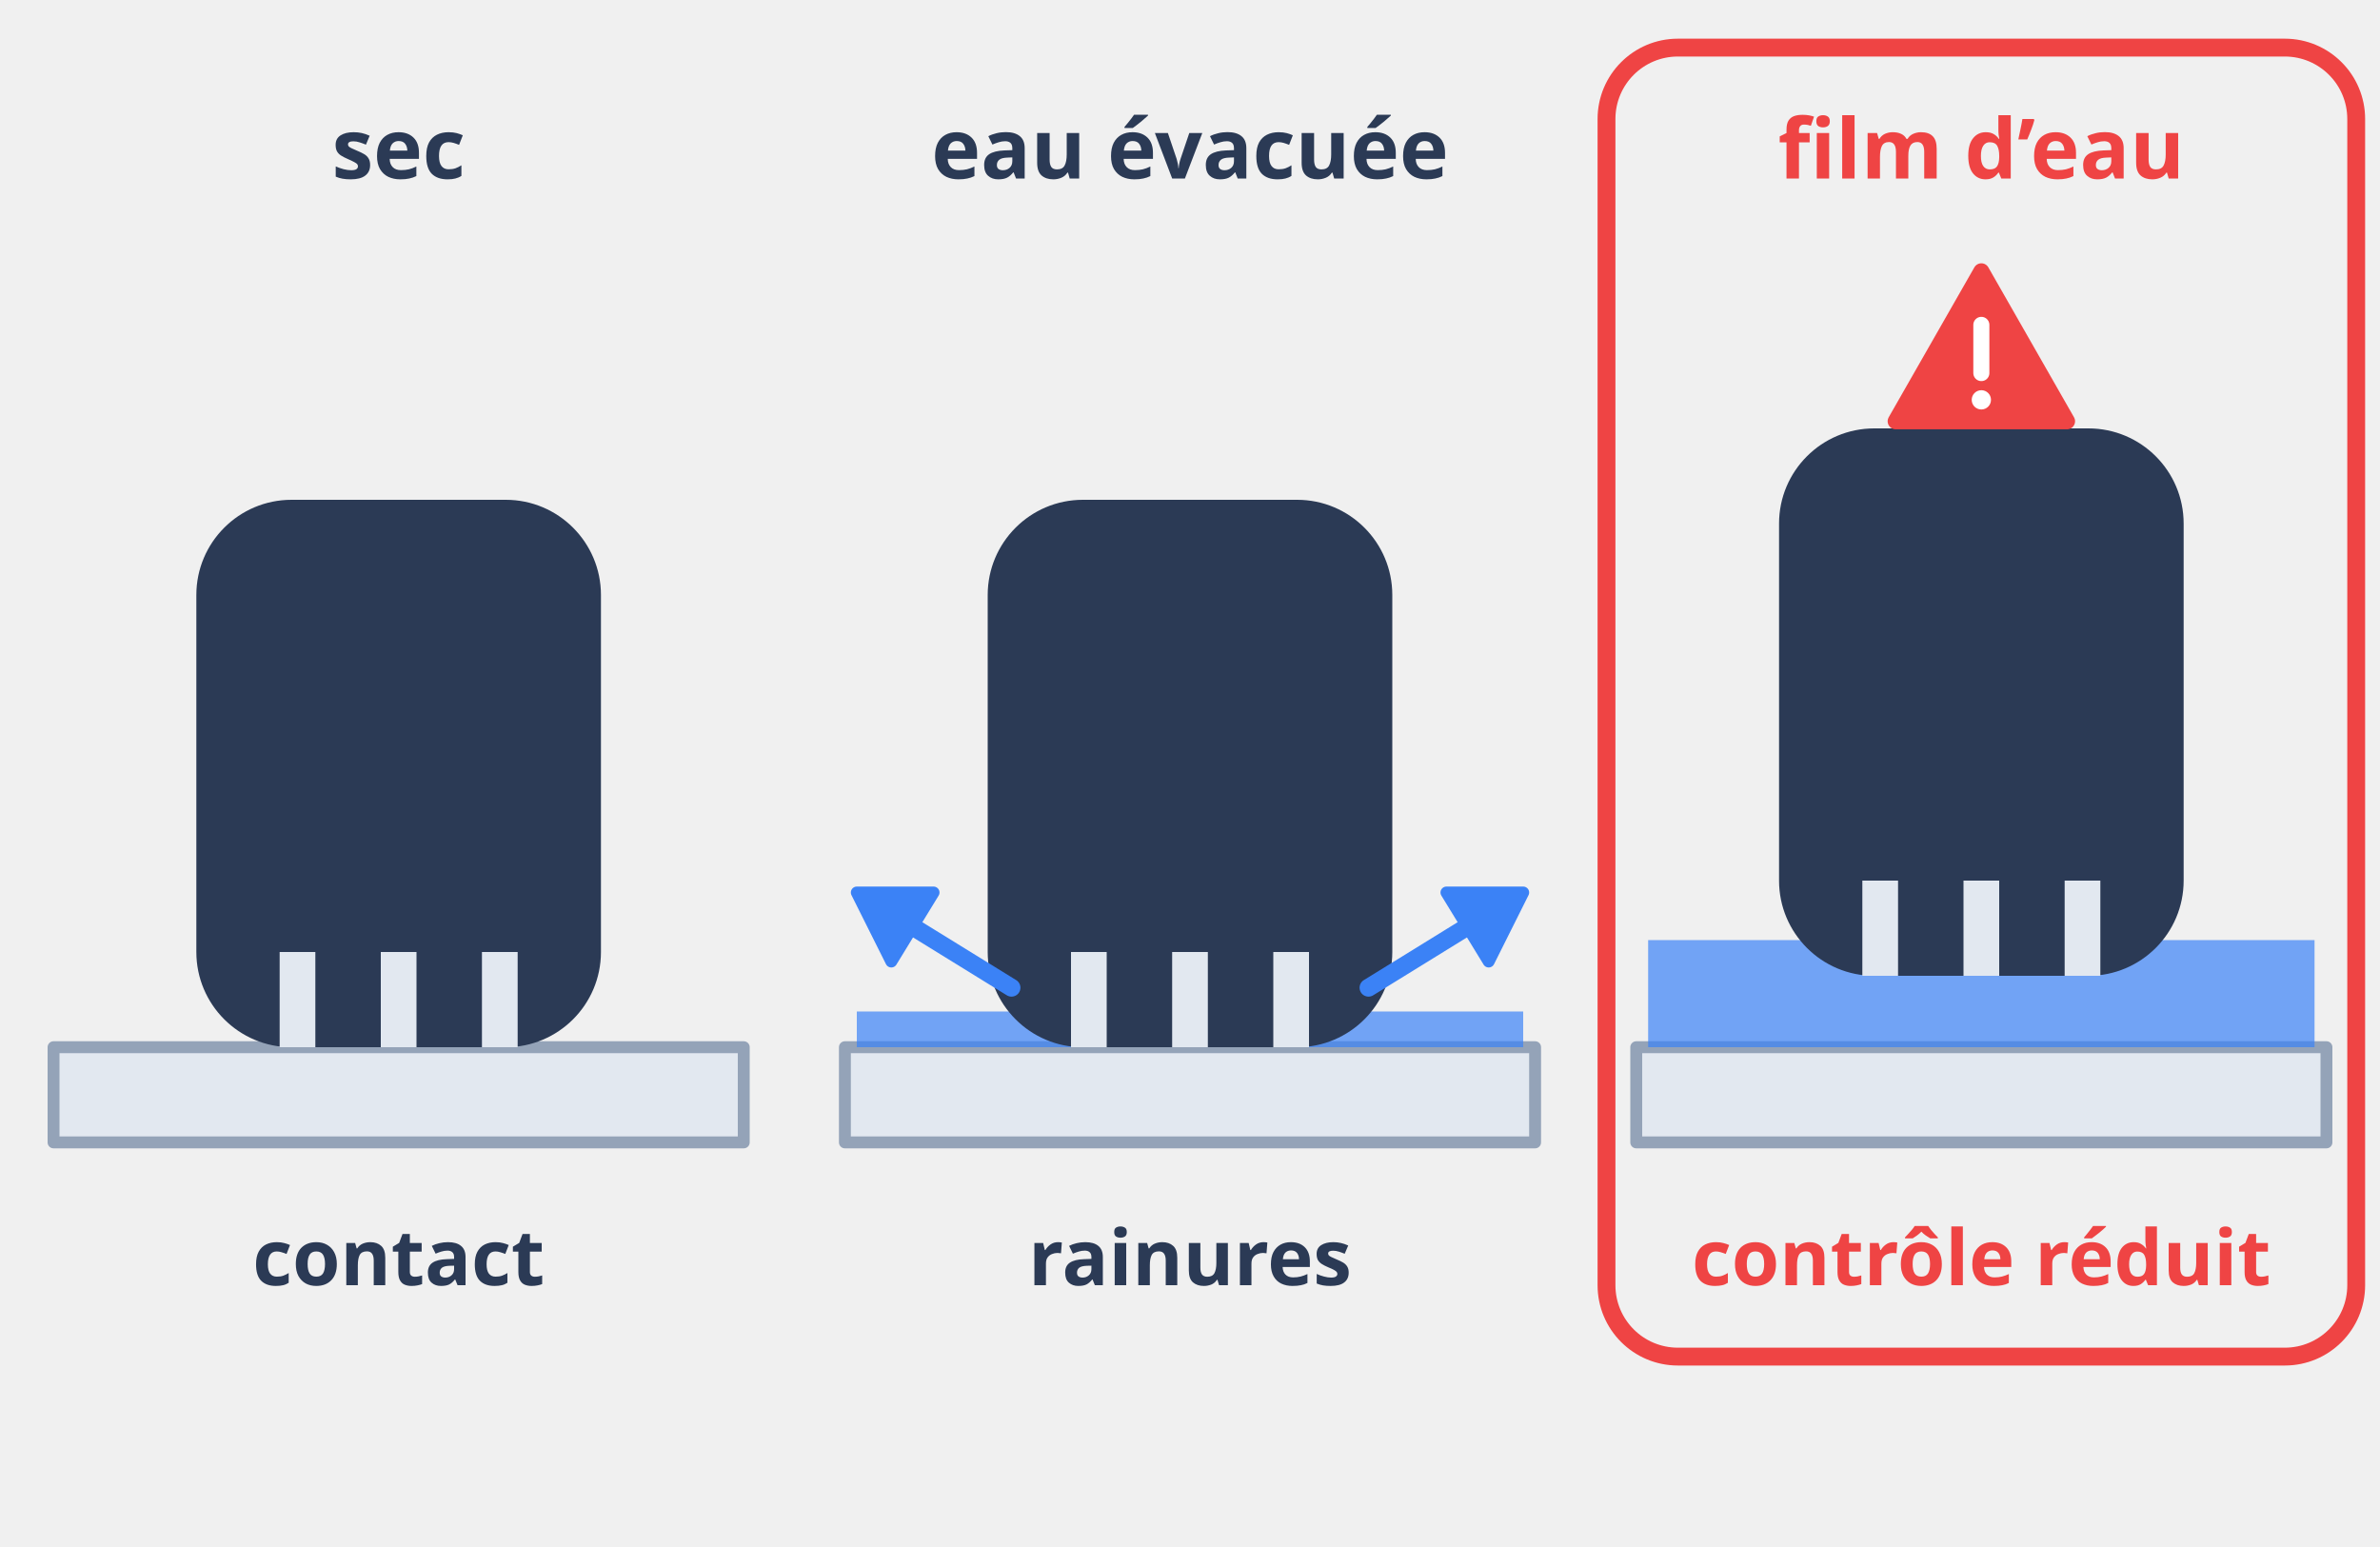
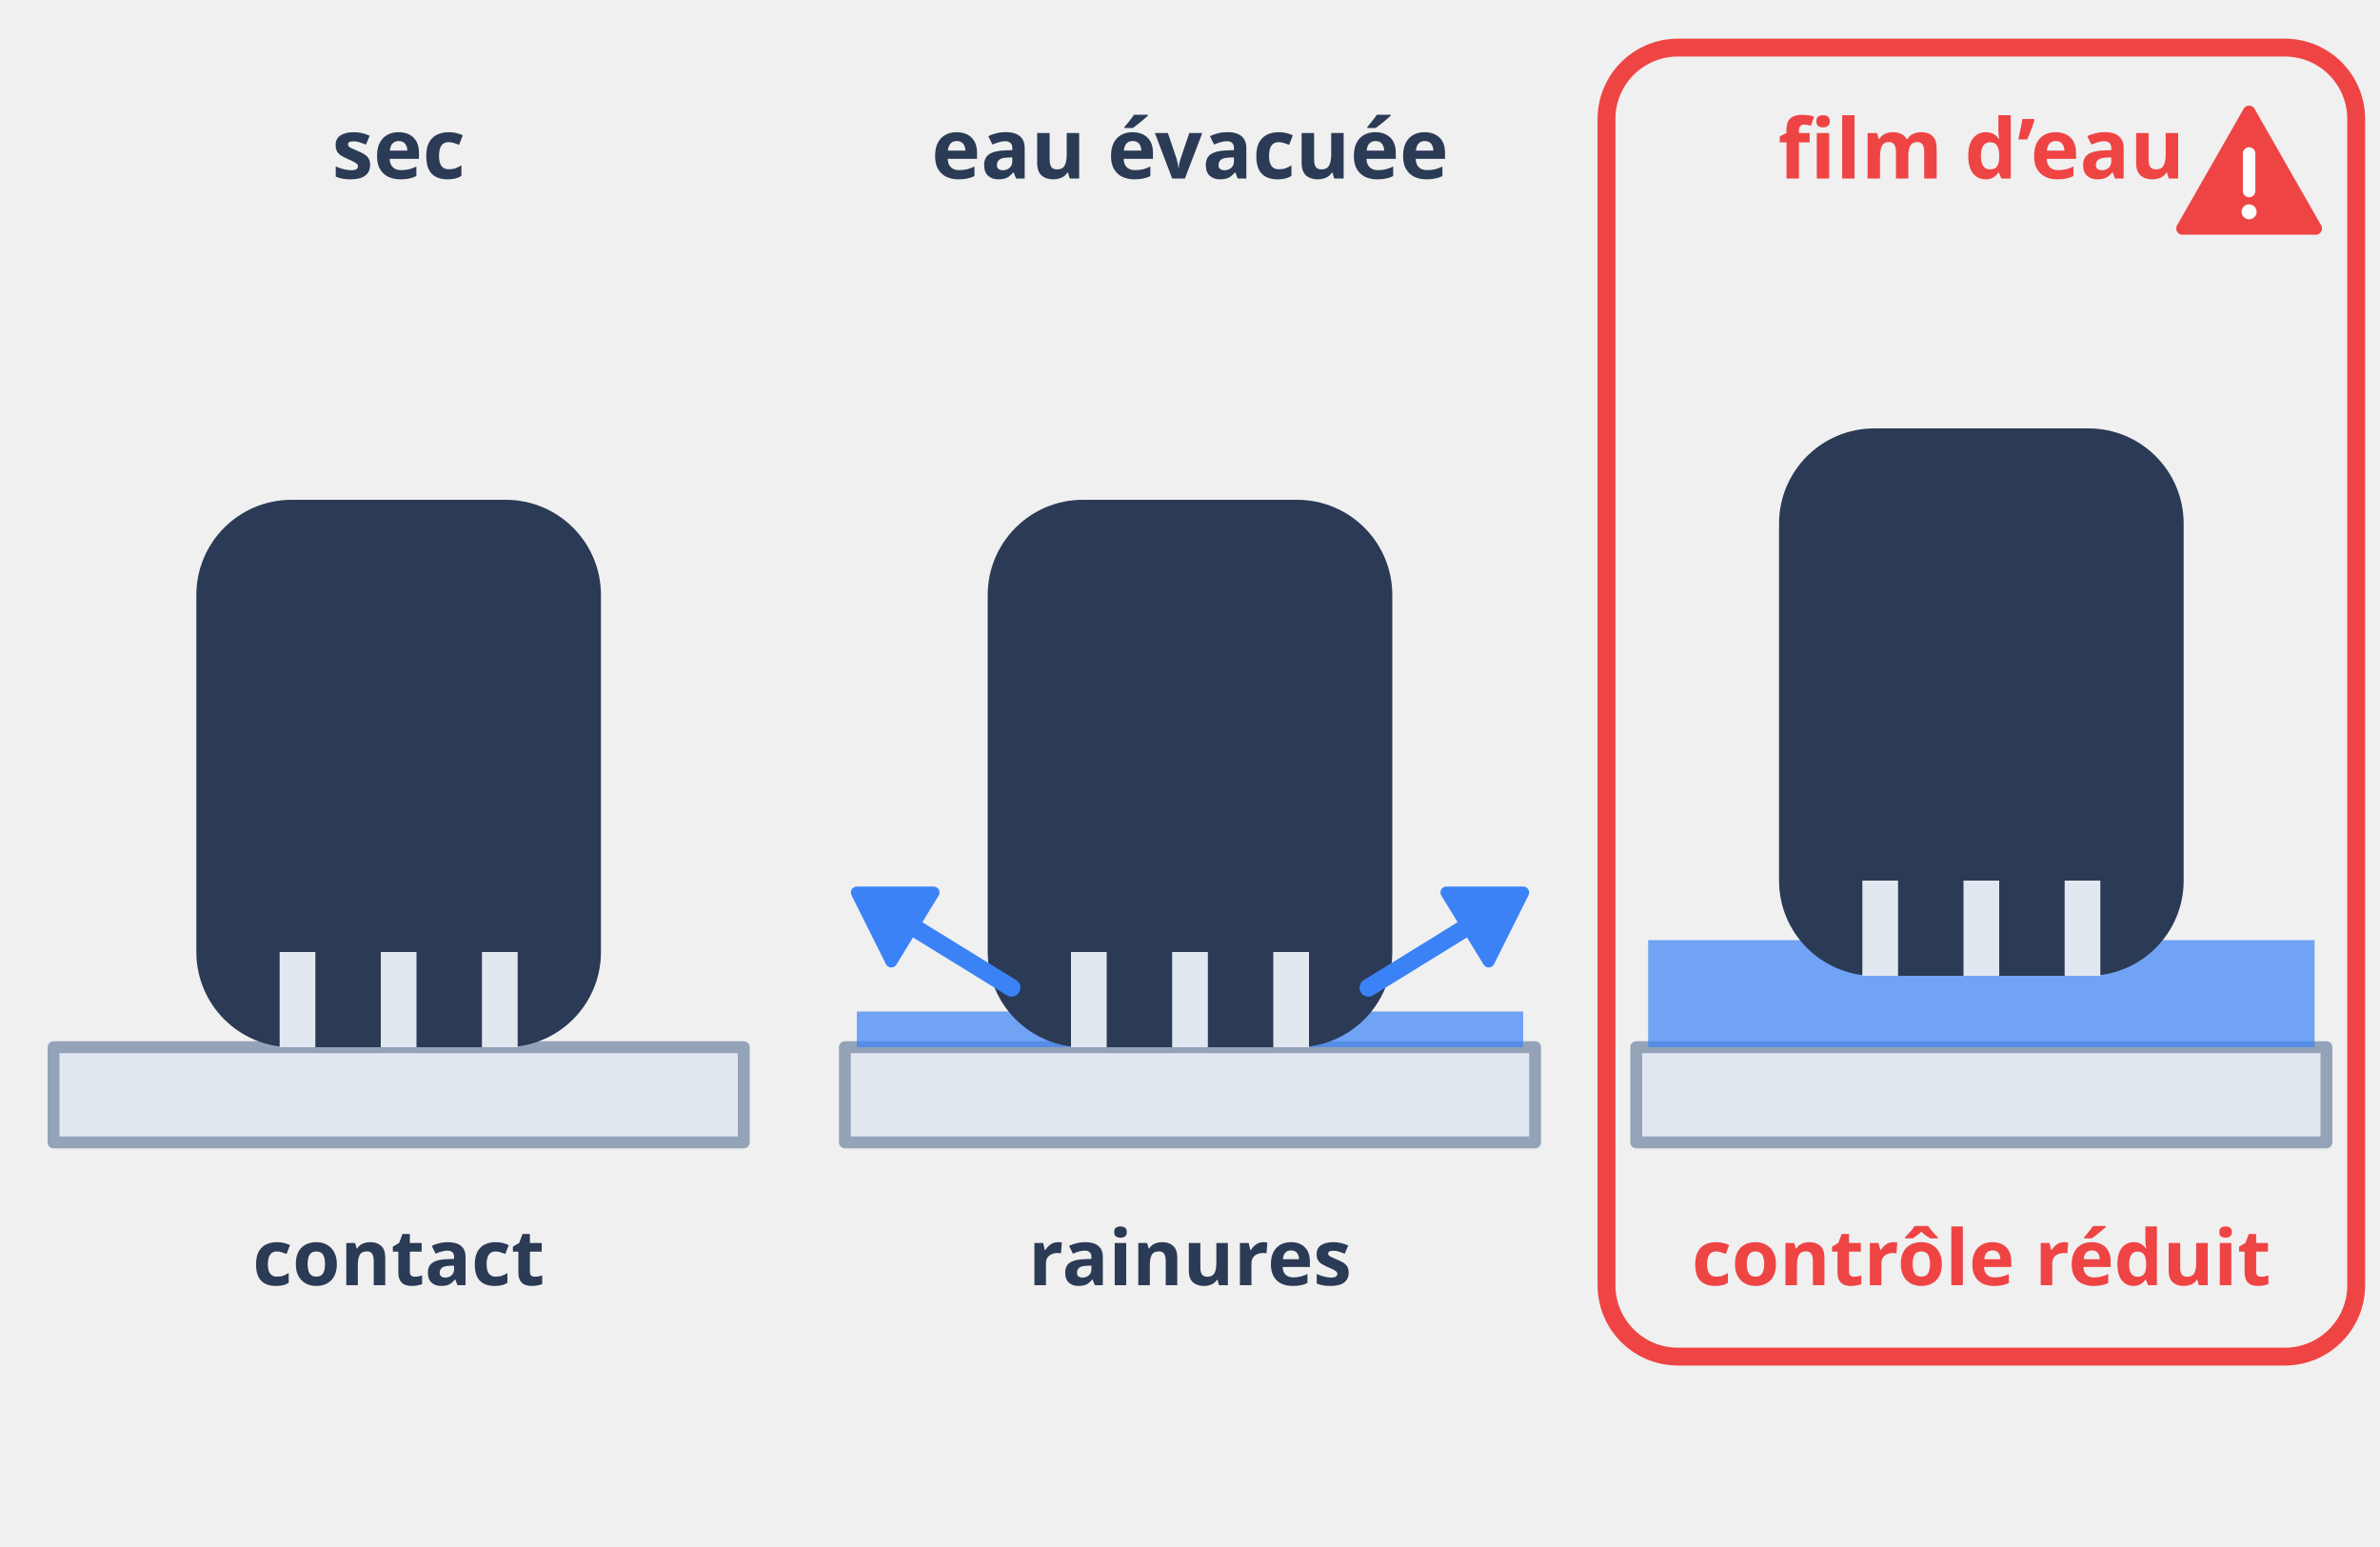
<svg xmlns="http://www.w3.org/2000/svg" viewBox="0 0 400 260" role="img">
  <style>@media (prefers-reduced-motion: reduce){*{animation:none!important}}</style>
  <g font-family="system-ui, sans-serif" font-weight="600" text-anchor="middle" stroke-linecap="round" stroke-linejoin="round">
    <text x="67" y="30" font-size="14" fill="#2B3A55">sec</text>
    <rect x="9" y="176" width="116" height="16" fill="#E2E8F0" stroke="#94A3B8" stroke-width="2" />
    <rect x="33" y="84" width="68" height="92" rx="16" fill="#2B3A55" />
    <rect x="47" y="160" width="6" height="16" fill="#E2E8F0" />
    <rect x="64" y="160" width="6" height="16" fill="#E2E8F0" />
    <rect x="81" y="160" width="6" height="16" fill="#E2E8F0" />
    <text x="67" y="216" font-size="13" fill="#2B3A55">contact</text>
    <text x="200" y="30" font-size="14" fill="#2B3A55">eau évacuée</text>
    <rect x="142" y="176" width="116" height="16" fill="#E2E8F0" stroke="#94A3B8" stroke-width="2" />
    <rect x="144" y="170" width="112" height="6" fill="#3B82F6" opacity=".7" />
    <rect x="166" y="84" width="68" height="92" rx="16" fill="#2B3A55" />
    <rect x="180" y="160" width="6" height="16" fill="#E2E8F0" />
    <rect x="197" y="160" width="6" height="16" fill="#E2E8F0" />
    <rect x="214" y="160" width="6" height="16" fill="#E2E8F0" />
    <line x1="170" y1="166" x2="152.5" y2="155.2" stroke="#3B82F6" stroke-width="3" />
    <polygon points="144,150 156.9,150 149.8,161.6" fill="#3B82F6" stroke="#3B82F6" stroke-width="2" />
    <line x1="230" y1="166" x2="247.5" y2="155.2" stroke="#3B82F6" stroke-width="3" />
    <polygon points="256,150 250.2,161.6 243.1,150" fill="#3B82F6" stroke="#3B82F6" stroke-width="2" />
    <text x="200" y="216" font-size="13" fill="#2B3A55">rainures</text>
    <text x="333" y="30" font-size="14" fill="#EF4444">film d’eau</text>
    <rect x="275" y="176" width="116" height="16" fill="#E2E8F0" stroke="#94A3B8" stroke-width="2" />
    <rect x="277" y="158" width="112" height="18" fill="#3B82F6" opacity=".7" />
    <rect x="299" y="72" width="68" height="92" rx="16" fill="#2B3A55" />
    <rect x="313" y="148" width="6" height="16" fill="#E2E8F0" />
    <rect x="330" y="148" width="6" height="16" fill="#E2E8F0" />
    <rect x="347" y="148" width="6" height="16" fill="#E2E8F0" />
    <text x="333" y="216" font-size="13" fill="#EF4444">contrôle réduit</text>
    <rect x="270" y="8" width="126" height="220" rx="12" fill="none" stroke="#EF4444" stroke-width="3" />
-     <g transform="translate(333 60) scale(0.9)">
+     <g transform="translate(378 30) scale(0.7)">
      <path d="M0 -16L16 12H-16Z" fill="#EF4444" stroke="#EF4444" stroke-width="3" />
      <path d="M0 -6V3" stroke="#FFFFFF" stroke-width="3" />
      <circle cx="0" cy="8" r="1.8" fill="#FFFFFF" />
    </g>
  </g>
</svg>
